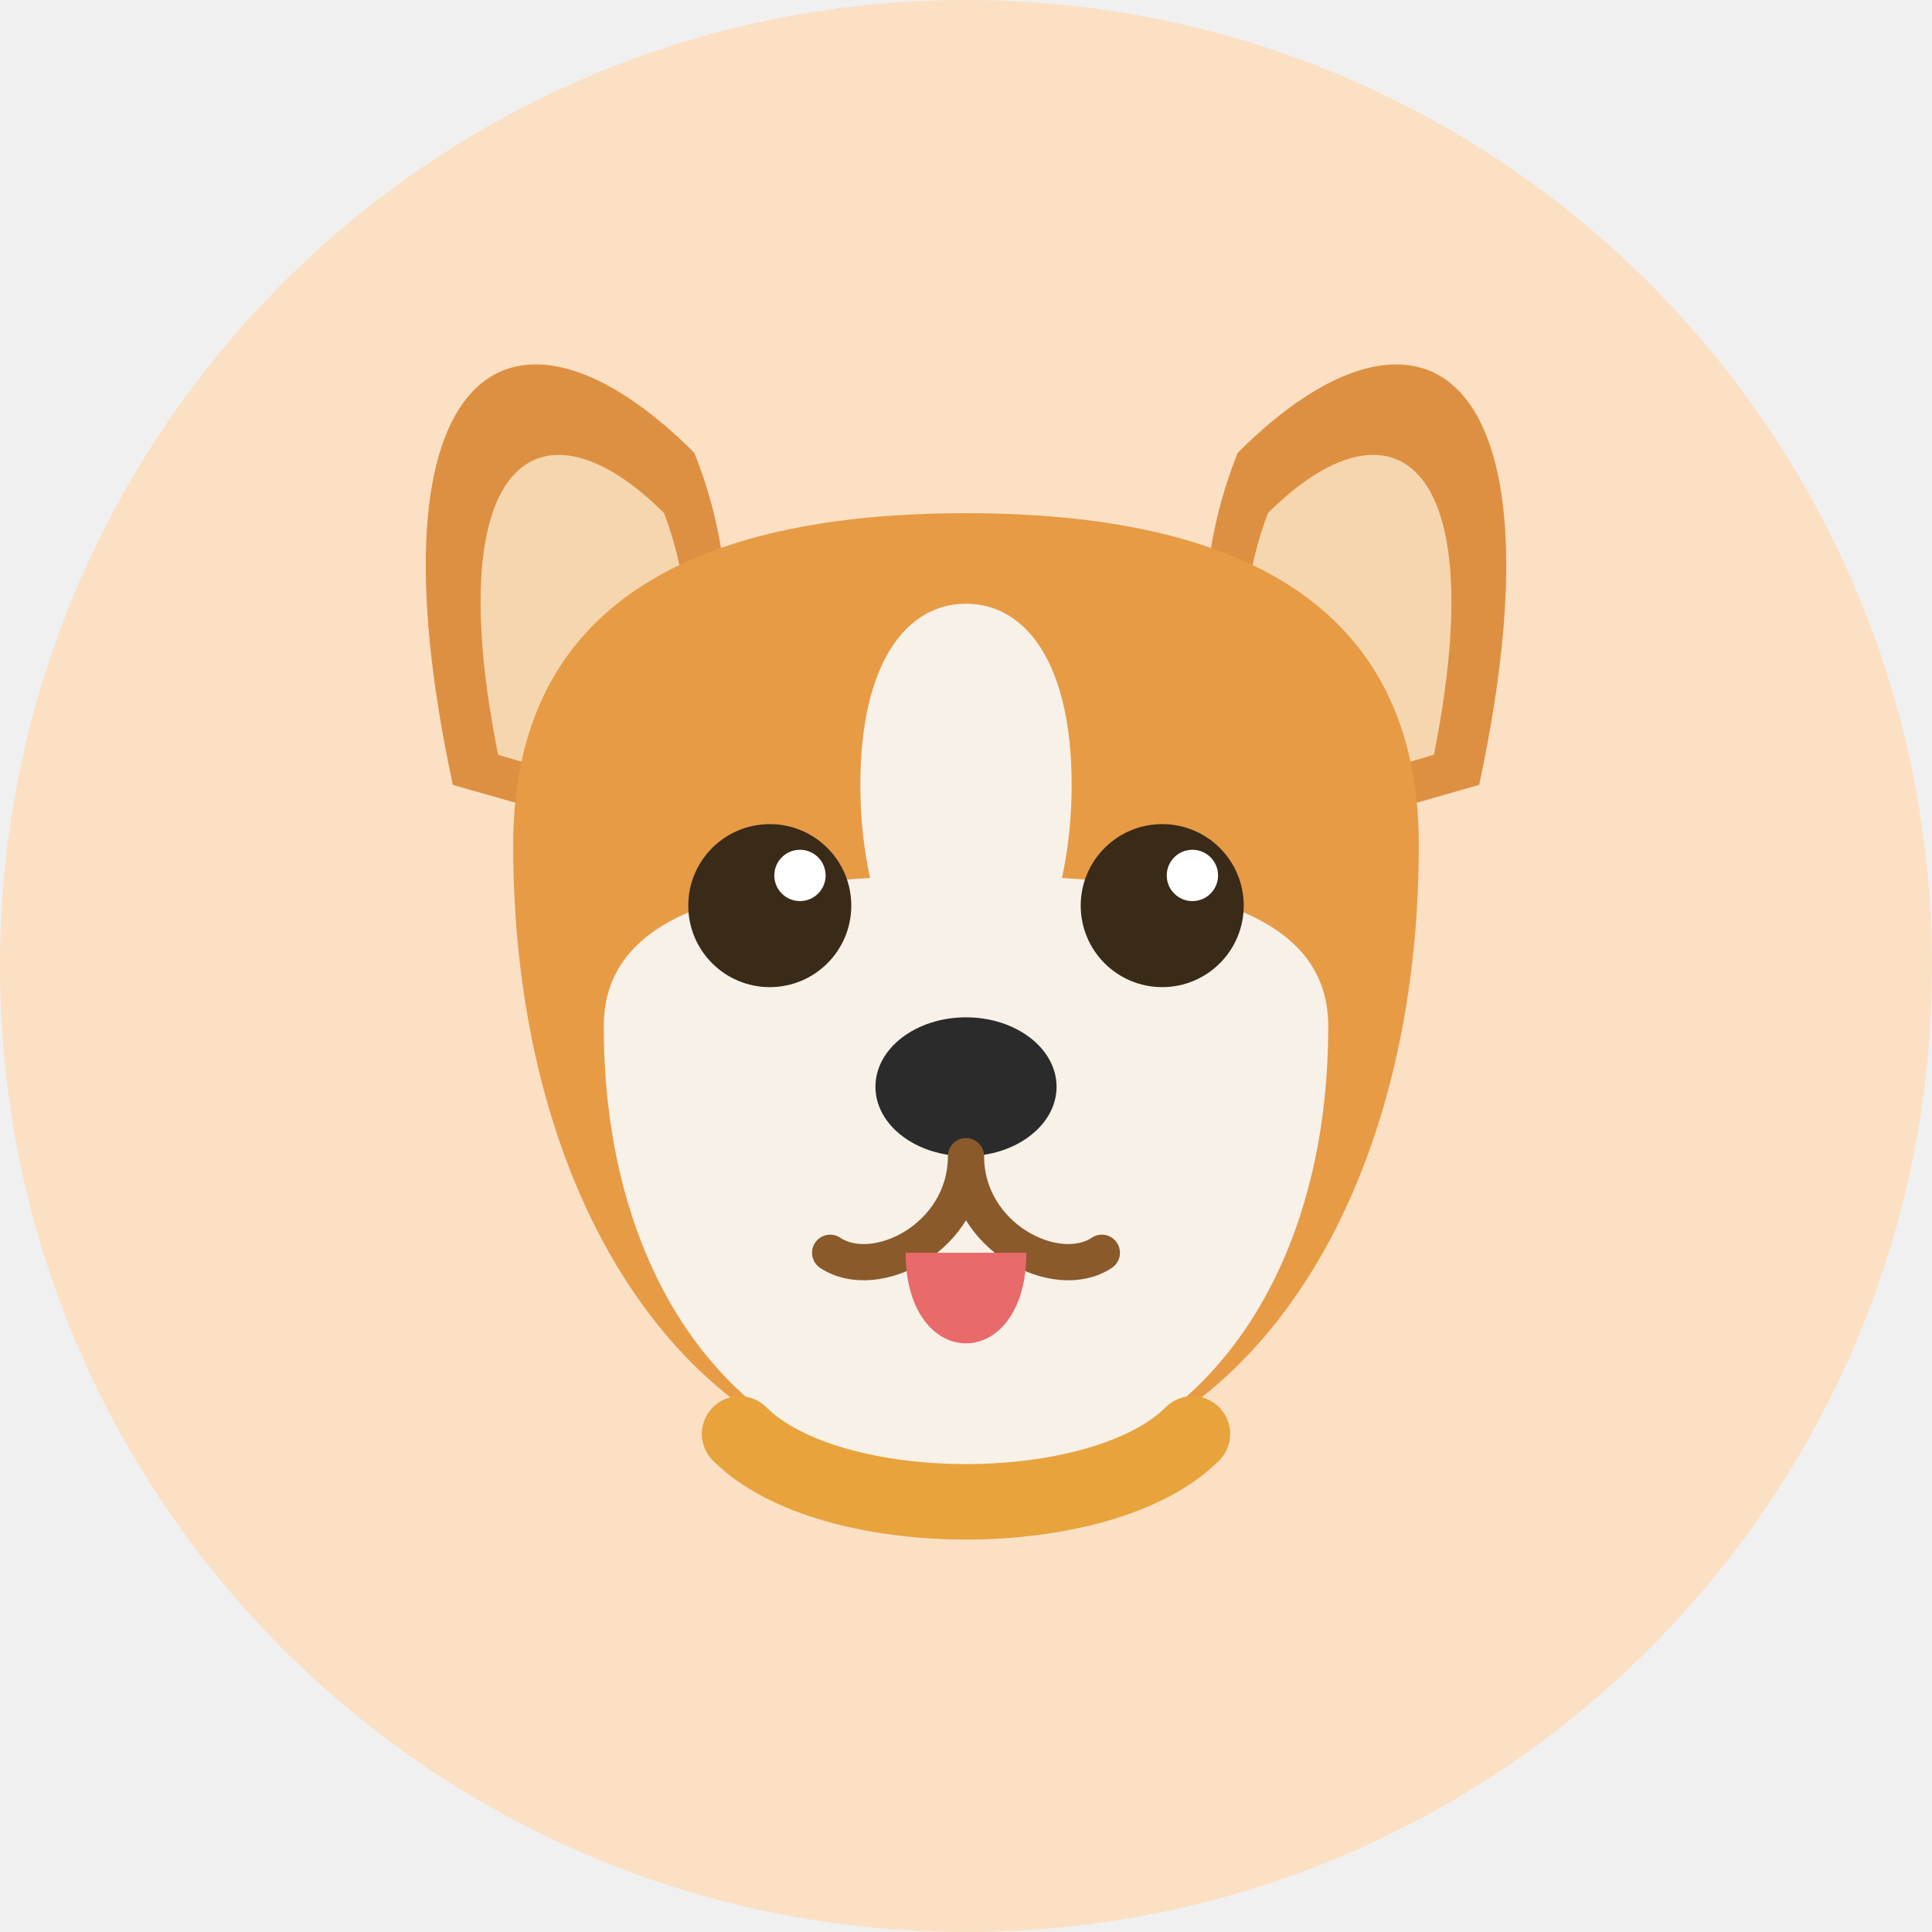
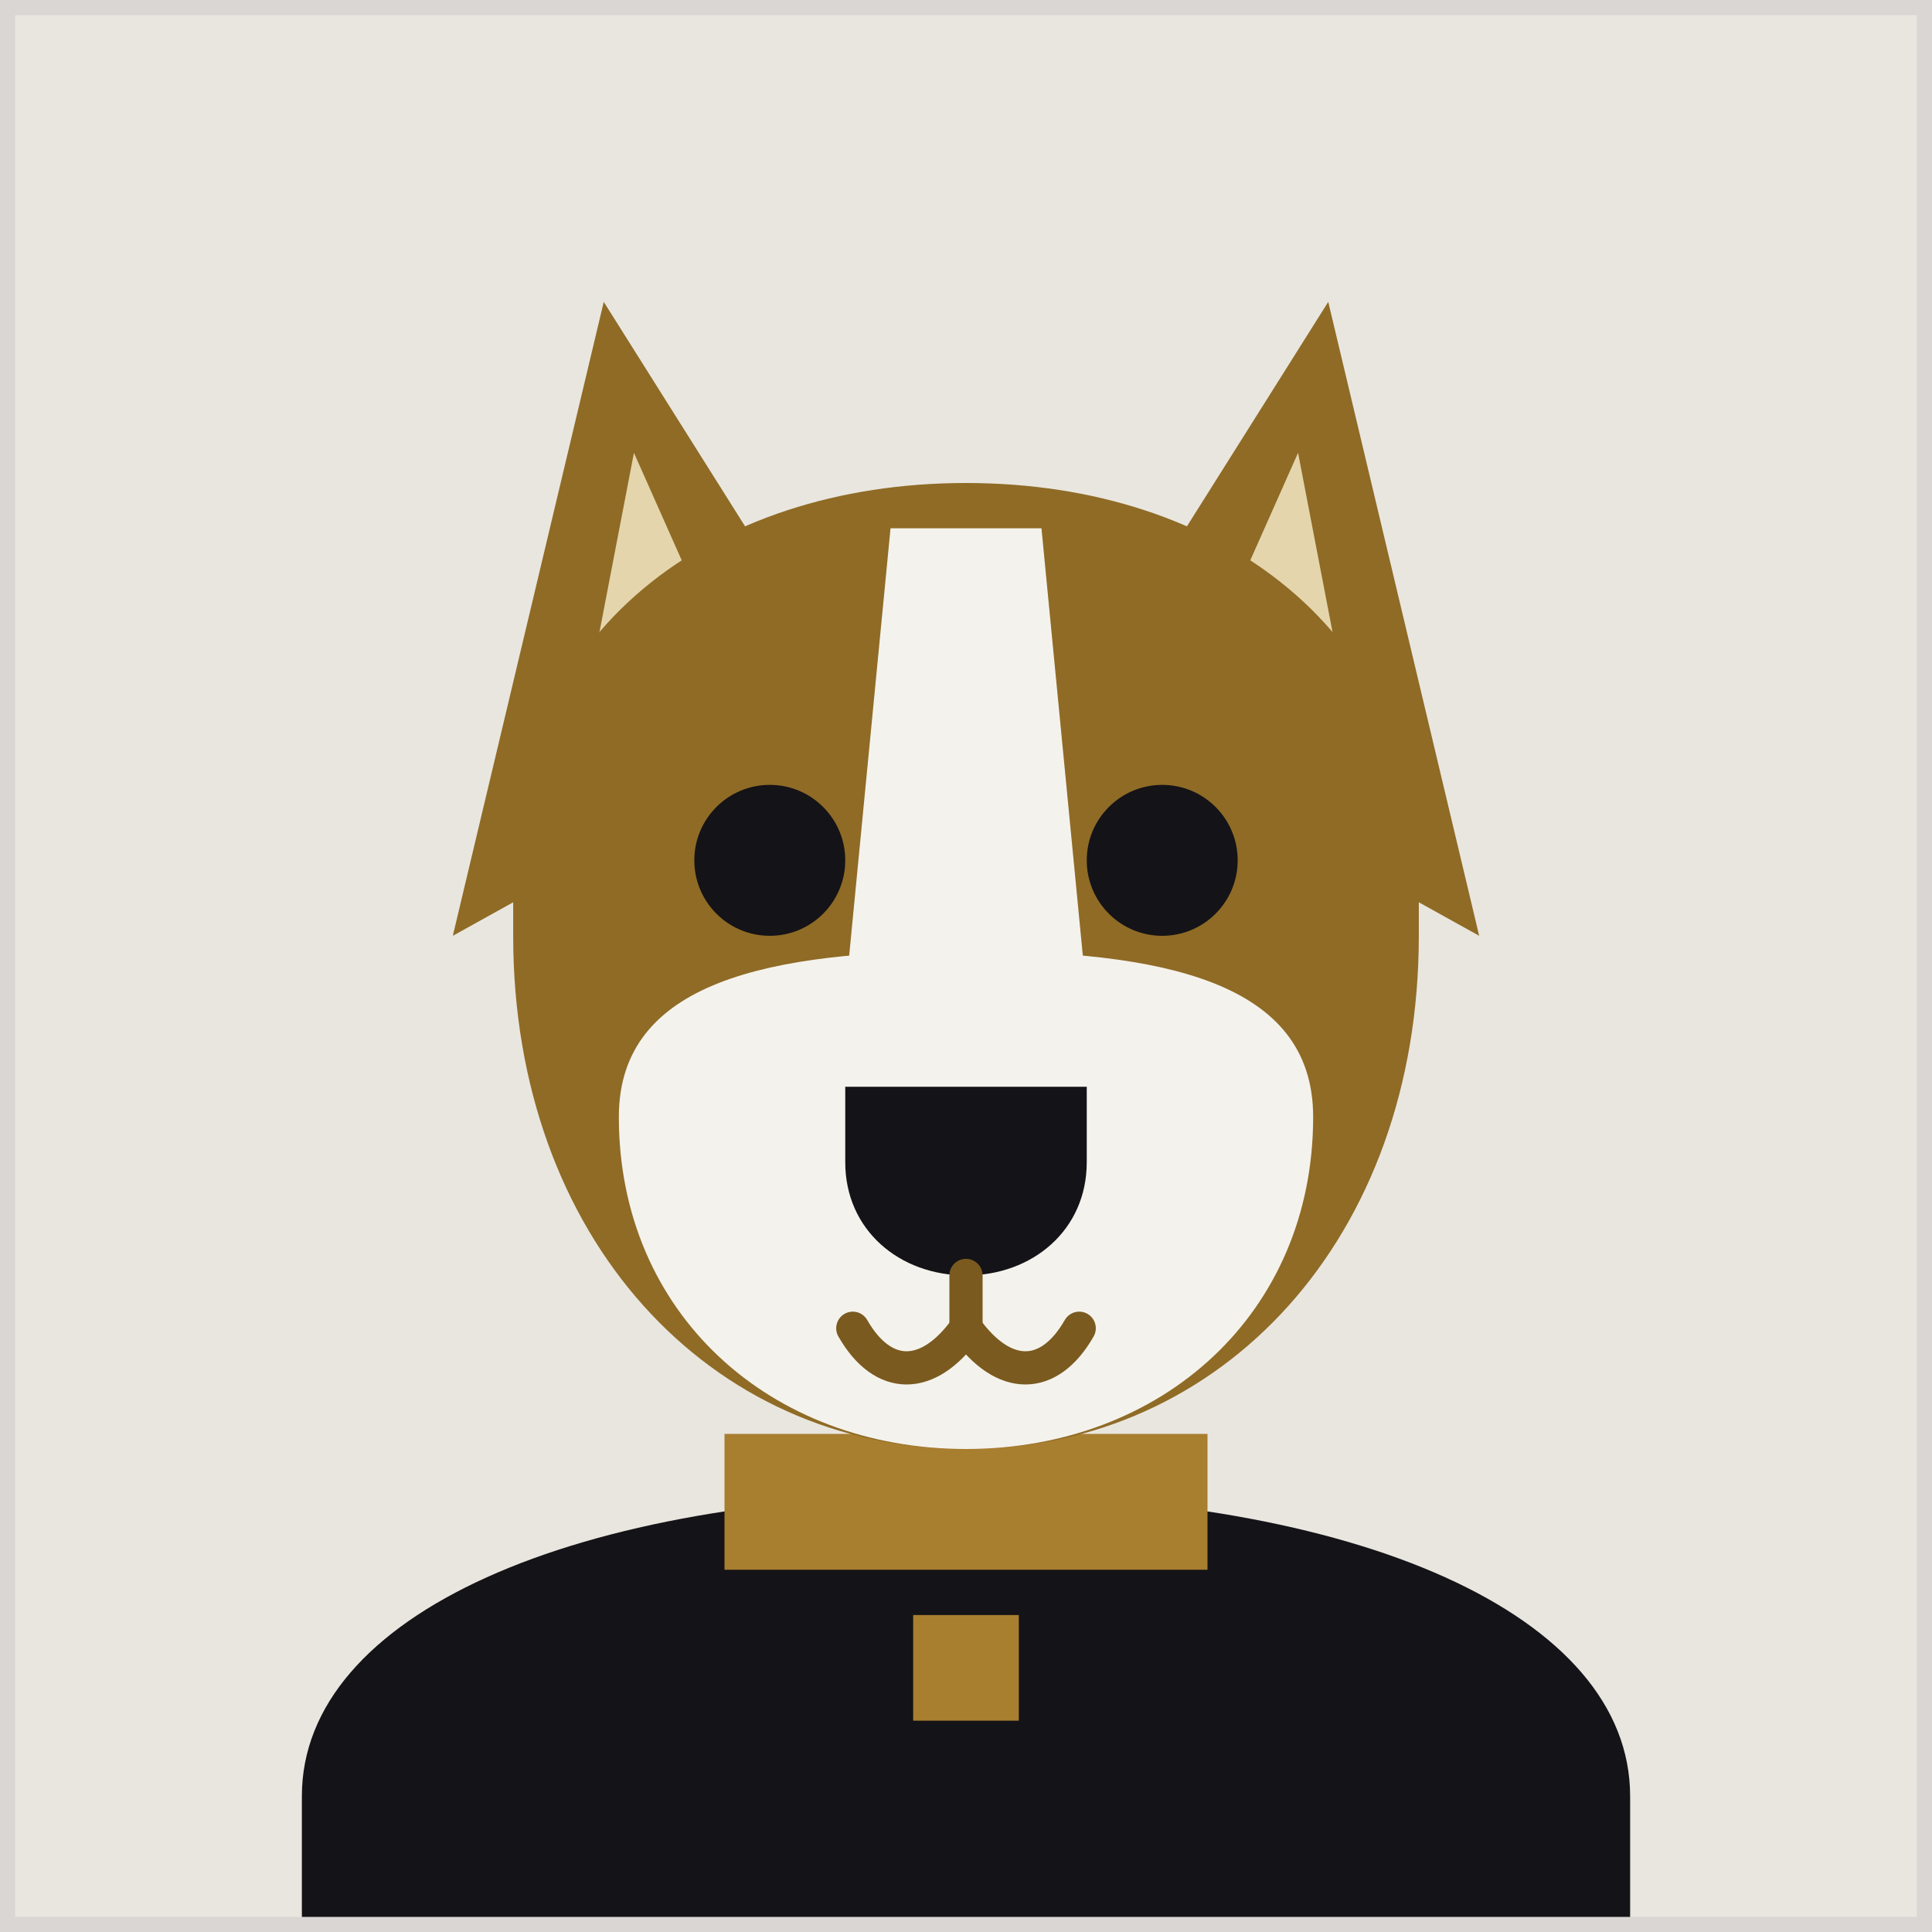
<svg xmlns="http://www.w3.org/2000/svg" width="128" height="128" viewBox="0 0 128 128" role="img" aria-label="Corgi avatar">
-   <circle cx="64" cy="64" r="64" fill="#FBE0C4" />
-   <path d="M30 52 C24 24 34 18 46 30 C50 40 48 50 44 56 Z" fill="#DE9042" />
-   <path d="M98 52 C104 24 94 18 82 30 C78 40 80 50 84 56 Z" fill="#DE9042" />
-   <path d="M33 50 C29 30 36 26 44 34 C47 42 45 49 43 53 Z" fill="#F5D6AE" />
-   <path d="M95 50 C99 30 92 26 84 34 C81 42 83 49 85 53 Z" fill="#F5D6AE" />
-   <path d="M34 56 C34 40 46 34 64 34 C82 34 94 40 94 56 C94 80 82 98 64 98 C46 98 34 80 34 56 Z" fill="#E89B45" />
-   <path d="M40 68 C40 60 50 58 64 58 C78 58 88 60 88 68 C88 86 78 98 64 98 C50 98 40 86 40 68 Z" fill="#F7F1E8" />
-   <path d="M64 40 C60 40 57 44 57 52 C57 60 60 66 64 70 C68 66 71 60 71 52 C71 44 68 40 64 40 Z" fill="#F7F1E8" />
-   <circle cx="51" cy="60" r="5.4" fill="#3A2A18" />
-   <circle cx="77" cy="60" r="5.4" fill="#3A2A18" />
-   <circle cx="53" cy="58" r="1.7" fill="#fff" />
-   <circle cx="79" cy="58" r="1.7" fill="#fff" />
-   <ellipse cx="64" cy="72" rx="6" ry="4.6" fill="#2B2B2B" />
-   <path d="M64 76.6 C64 82 58 85 55 83 M64 76.6 C64 82 70 85 73 83" fill="none" stroke="#8A5A2B" stroke-width="2.4" stroke-linecap="round" />
-   <path d="M60 83 C60 91 68 91 68 83 Z" fill="#E86A6A" />
-   <path d="M49 95 C55 101 73 101 79 95" fill="none" stroke="#E8A33D" stroke-width="5" stroke-linecap="round" />
+   <rect width="128" height="128" fill="#E9E6DF" />
+   <path d="M30 62 L40 20 L57 47 Z" fill="#8F6B26" />
+   <path d="M98 62 L88 20 L71 47 Z" fill="#8F6B26" />
+   <path d="M37 56 L42 30 L50 48 Z" fill="#E4D5AC" />
+   <path d="M91 56 L86 30 L78 48 Z" fill="#E4D5AC" />
+   <path d="M20 128 V119 C20 107 38 99 64 99 C90 99 108 107 108 119 V128 Z" fill="#141317" />
+   <path d="M48 95 H80 V104 H48 Z" fill="#A87E2F" />
+   <path d="M60.5 107 H67.5 V114 H60.5 Z" fill="#A87E2F" />
+   <path d="M34 58 C34 42 47 32 64 32 C81 32 94 42 94 58 L94 62 C94 82 81 96 64 96 C47 96 34 82 34 62 Z" fill="#8F6B26" />
+   <path d="M59 35 H69 L72 66 H56 Z" fill="#F4F2EC" />
+   <path d="M41 74 C41 65 51 63 64 63 C77 63 87 65 87 74 C87 87 77 96 64 96 C51 96 41 87 41 74 Z" fill="#F4F2EC" />
+   <circle cx="51" cy="57" r="5" fill="#141317" />
+   <circle cx="77" cy="57" r="5" fill="#141317" />
+   <path d="M56 72 H72 V77 C72 81.5 68.4 84.5 64 84.5 C59.6 84.5 56 81.5 56 77 Z" fill="#141317" />
+   <path d="M64 84.5 V88" fill="none" stroke="#7A5A1F" stroke-width="2.2" stroke-linecap="round" />
+   <path d="M56.5 88 C58.5 91.5 61.5 91.5 64 88 C66.5 91.5 69.5 91.5 71.5 88" fill="none" stroke="#7A5A1F" stroke-width="2.2" stroke-linecap="round" />
+   <rect x=".5" y=".5" width="127" height="127" fill="none" stroke="#D9D6D3" />
</svg>
